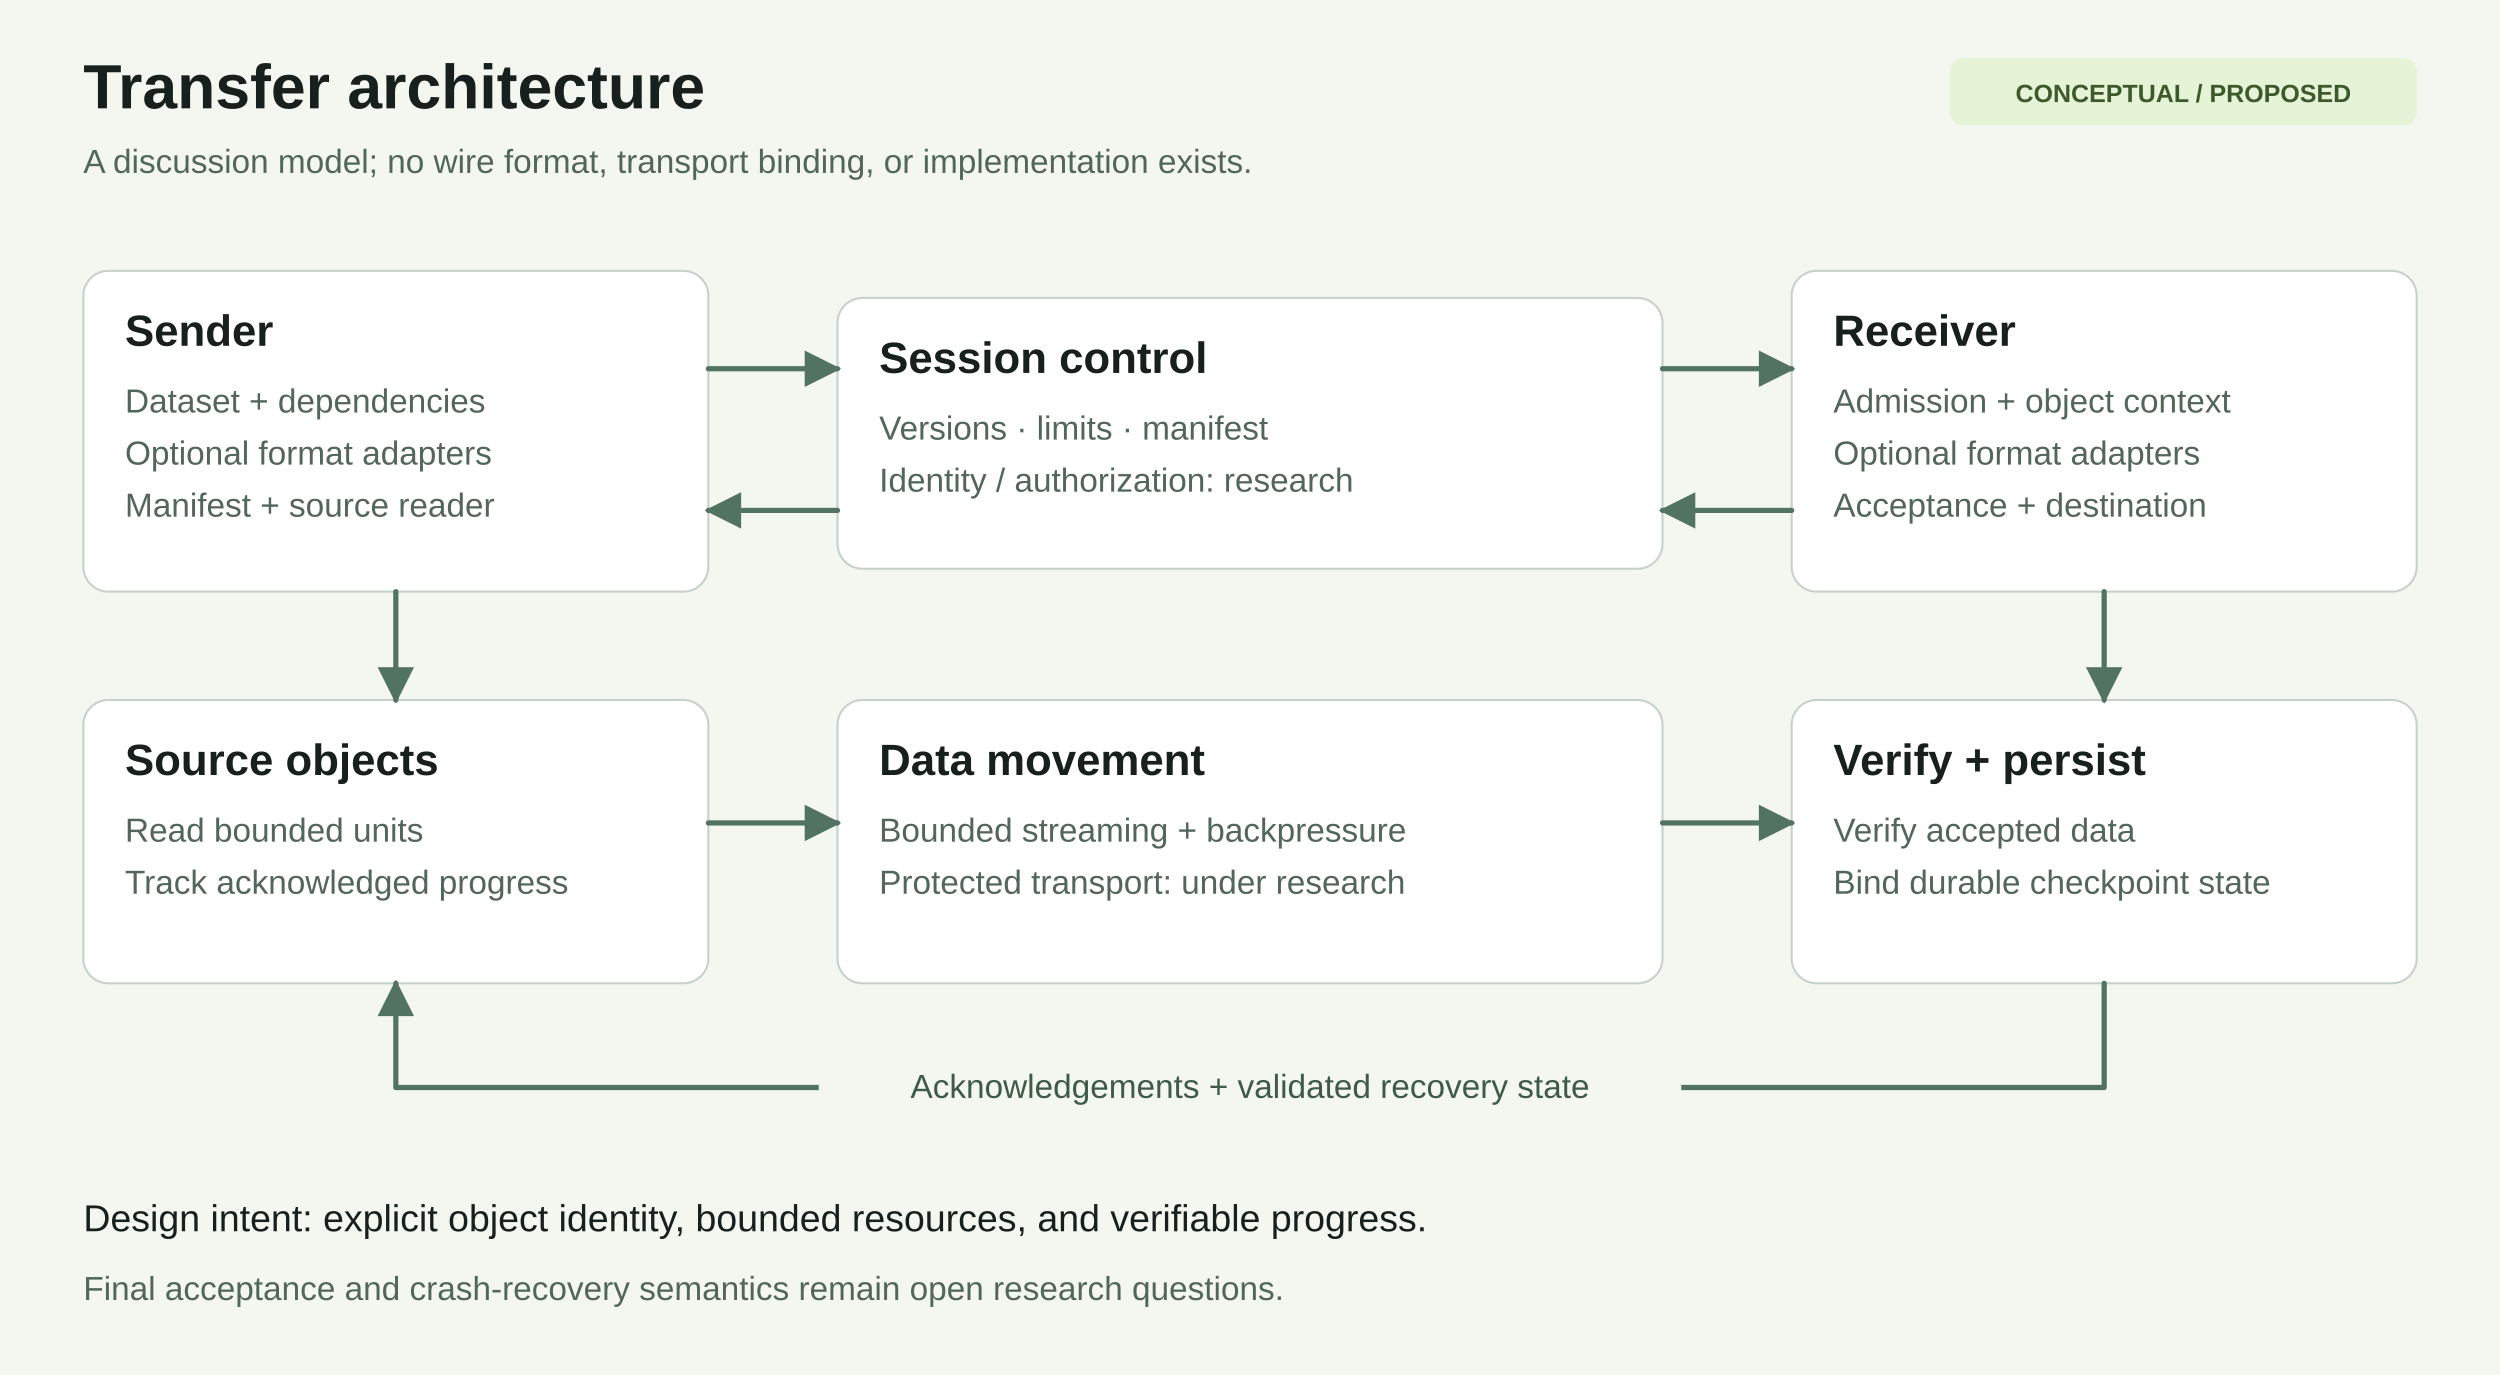
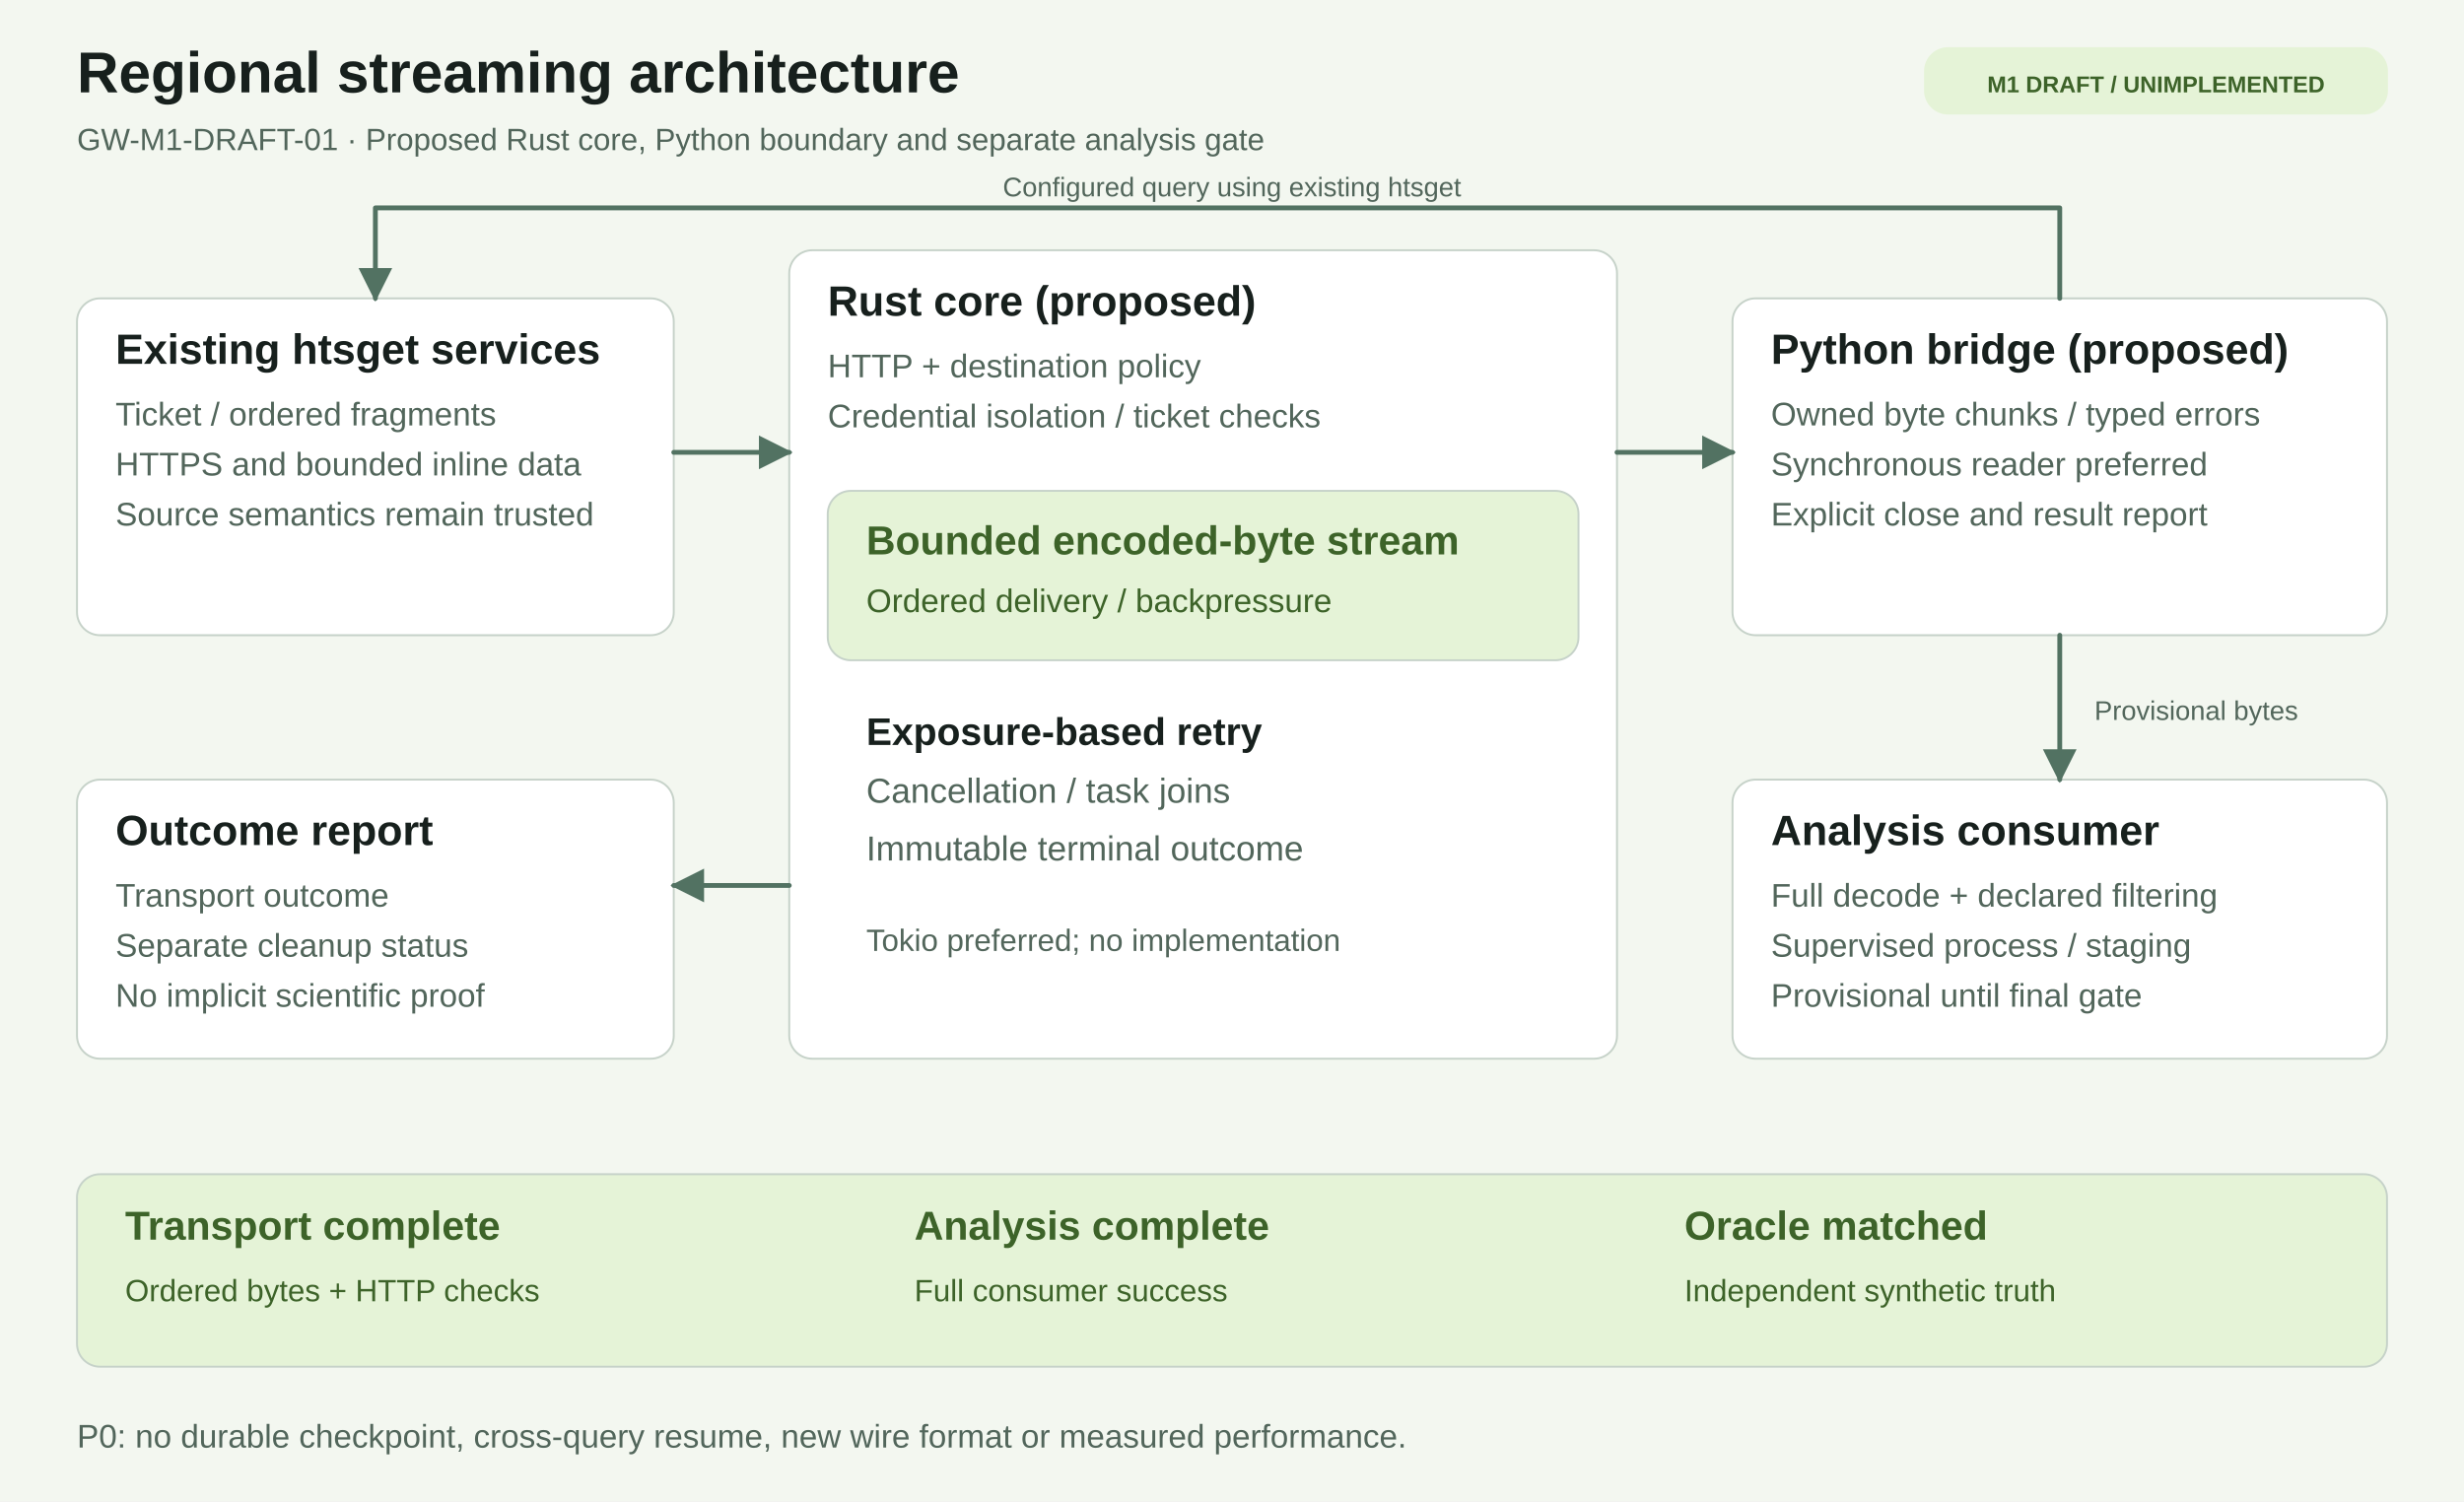
- <svg xmlns="http://www.w3.org/2000/svg" width="1200" height="660" viewBox="0 0 1200 660" role="img" aria-labelledby="title desc">
-   <style>text { font-family: Arial, Helvetica, sans-serif; } path,line { stroke-linecap: round; stroke-linejoin: round; }</style>
-   <rect x="0" y="0" width="1200" height="660" rx="0" fill="#f3f7f0" stroke="none" />
+ <svg xmlns="http://www.w3.org/2000/svg" width="1280" height="780" viewBox="0 0 1280 780" role="img" aria-labelledby="title desc">
+   <style>text { font-family: Arial, Helvetica, sans-serif; } path { stroke-linecap: round; stroke-linejoin: round; }</style>
+   <rect width="1280" height="780" fill="#f3f7f0" />
  <defs>
    <marker id="arrow" viewBox="0 0 10 10" refX="9" refY="5" markerWidth="7" markerHeight="7" orient="auto">
      <path d="M0 0 L10 5 L0 10 Z" fill="#527262" />
    </marker>
  </defs>
-   <text x="40" y="52" font-size="30" fill="#17201d" font-weight="700">Transfer architecture</text>
-   <text x="40" y="83" font-size="16" fill="#52665b" font-weight="400">A discussion model; no wire format, transport binding, or implementation exists.</text>
-   <rect x="936" y="28" width="224" height="32" rx="6" fill="#e5f3d7" stroke="none" />
-   <text x="1048" y="49" font-size="12" fill="#3e592c" font-weight="700" text-anchor="middle">CONCEPTUAL / PROPOSED</text>
-   <rect x="40" y="130" width="300" height="154" rx="12" fill="#ffffff" stroke="#c6d2c9" />
-   <text x="60" y="166" font-size="21" fill="#17201d" font-weight="700">Sender</text>
-   <text x="60" y="198" font-size="16" fill="#52665b" font-weight="400">Dataset + dependencies</text>
-   <text x="60" y="223" font-size="16" fill="#52665b" font-weight="400">Optional format adapters</text>
-   <text x="60" y="248" font-size="16" fill="#52665b" font-weight="400">Manifest + source reader</text>
-   <rect x="860" y="130" width="300" height="154" rx="12" fill="#ffffff" stroke="#c6d2c9" />
-   <text x="880" y="166" font-size="21" fill="#17201d" font-weight="700">Receiver</text>
-   <text x="880" y="198" font-size="16" fill="#52665b" font-weight="400">Admission + object context</text>
-   <text x="880" y="223" font-size="16" fill="#52665b" font-weight="400">Optional format adapters</text>
-   <text x="880" y="248" font-size="16" fill="#52665b" font-weight="400">Acceptance + destination</text>
-   <rect x="402" y="143" width="396" height="130" rx="12" fill="#ffffff" stroke="#c6d2c9" />
-   <text x="422" y="179" font-size="21" fill="#17201d" font-weight="700">Session control</text>
-   <text x="422" y="211" font-size="16" fill="#52665b" font-weight="400">Versions · limits · manifest</text>
-   <text x="422" y="236" font-size="16" fill="#52665b" font-weight="400">Identity / authorization: research</text>
-   <line x1="340" y1="177" x2="402" y2="177" stroke="#527262" stroke-width="2.5" marker-end="url(#arrow)" />
-   <line x1="798" y1="177" x2="860" y2="177" stroke="#527262" stroke-width="2.5" marker-end="url(#arrow)" />
-   <line x1="860" y1="245" x2="798" y2="245" stroke="#527262" stroke-width="2.5" marker-end="url(#arrow)" />
-   <line x1="402" y1="245" x2="340" y2="245" stroke="#527262" stroke-width="2.5" marker-end="url(#arrow)" />
-   <rect x="40" y="336" width="300" height="136" rx="12" fill="#ffffff" stroke="#c6d2c9" />
-   <text x="60" y="372" font-size="21" fill="#17201d" font-weight="700">Source objects</text>
-   <text x="60" y="404" font-size="16" fill="#52665b" font-weight="400">Read bounded units</text>
-   <text x="60" y="429" font-size="16" fill="#52665b" font-weight="400">Track acknowledged progress</text>
-   <rect x="402" y="336" width="396" height="136" rx="12" fill="#ffffff" stroke="#c6d2c9" />
-   <text x="422" y="372" font-size="21" fill="#17201d" font-weight="700">Data movement</text>
-   <text x="422" y="404" font-size="16" fill="#52665b" font-weight="400">Bounded streaming + backpressure</text>
-   <text x="422" y="429" font-size="16" fill="#52665b" font-weight="400">Protected transport: under research</text>
-   <rect x="860" y="336" width="300" height="136" rx="12" fill="#ffffff" stroke="#c6d2c9" />
-   <text x="880" y="372" font-size="21" fill="#17201d" font-weight="700">Verify + persist</text>
-   <text x="880" y="404" font-size="16" fill="#52665b" font-weight="400">Verify accepted data</text>
-   <text x="880" y="429" font-size="16" fill="#52665b" font-weight="400">Bind durable checkpoint state</text>
-   <line x1="190" y1="284" x2="190" y2="336" stroke="#527262" stroke-width="2.5" marker-end="url(#arrow)" />
-   <line x1="1010" y1="284" x2="1010" y2="336" stroke="#527262" stroke-width="2.5" marker-end="url(#arrow)" />
-   <line x1="340" y1="395" x2="402" y2="395" stroke="#527262" stroke-width="2.5" marker-end="url(#arrow)" />
-   <line x1="798" y1="395" x2="860" y2="395" stroke="#527262" stroke-width="2.5" marker-end="url(#arrow)" />
-   <path d="M1010 472 V522 H190 V472" fill="none" stroke="#527262" stroke-width="2.5" marker-end="url(#arrow)" />
-   <rect x="393" y="503" width="414" height="36" rx="4" fill="#f3f7f0" stroke="none" />
-   <text x="600" y="527" font-size="16" fill="#3f5b47" font-weight="400" text-anchor="middle">Acknowledgements + validated recovery state</text>
-   <text x="40" y="591" font-size="18" fill="#17201d" font-weight="400">Design intent: explicit object identity, bounded resources, and verifiable progress.</text>
-   <text x="40" y="624" font-size="16" fill="#52665b" font-weight="400">Final acceptance and crash-recovery semantics remain open research questions.</text>
+   <text x="40" y="48" font-size="30" fill="#17201d" font-weight="700" text-anchor="start">Regional streaming architecture</text>
+   <text x="40" y="78" font-size="16" fill="#52665b" font-weight="400" text-anchor="start">GW-M1-DRAFT-01 · Proposed Rust core, Python boundary and separate analysis gate</text>
+   <rect x="1000" y="25" width="240" height="34" rx="12" fill="#e5f3d7" stroke="#e5f3d7" />
+   <text x="1120" y="48" font-size="12" fill="#3d6329" font-weight="700" text-anchor="middle">M1 DRAFT / UNIMPLEMENTED</text>
+   <rect x="40" y="155" width="310" height="175" rx="12" fill="#ffffff" stroke="#c6d2c9" />
+   <text x="60" y="189" font-size="22" fill="#17201d" font-weight="700" text-anchor="start">Existing htsget services</text>
+   <text x="60" y="221" font-size="17" fill="#52665b" font-weight="400" text-anchor="start">Ticket / ordered fragments</text>
+   <text x="60" y="247" font-size="17" fill="#52665b" font-weight="400" text-anchor="start">HTTPS and bounded inline data</text>
+   <text x="60" y="273" font-size="17" fill="#52665b" font-weight="400" text-anchor="start">Source semantics remain trusted</text>
+   <rect x="410" y="130" width="430" height="420" rx="12" fill="#ffffff" stroke="#c6d2c9" />
+   <text x="430" y="164" font-size="22" fill="#17201d" font-weight="700" text-anchor="start">Rust core (proposed)</text>
+   <text x="430" y="196" font-size="17" fill="#52665b" font-weight="400" text-anchor="start">HTTP + destination policy</text>
+   <text x="430" y="222" font-size="17" fill="#52665b" font-weight="400" text-anchor="start">Credential isolation / ticket checks</text>
+   <rect x="430" y="255" width="390" height="88" rx="12" fill="#e5f3d7" stroke="#c6d2c9" />
+   <text x="450" y="288" font-size="21" fill="#3d6329" font-weight="700" text-anchor="start">Bounded encoded-byte stream</text>
+   <text x="450" y="318" font-size="17" fill="#3d6329" font-weight="400" text-anchor="start">Ordered delivery / backpressure</text>
+   <text x="450" y="387" font-size="20" fill="#17201d" font-weight="700" text-anchor="start">Exposure-based retry</text>
+   <text x="450" y="417" font-size="18" fill="#52665b" font-weight="400" text-anchor="start">Cancellation / task joins</text>
+   <text x="450" y="447" font-size="18" fill="#52665b" font-weight="400" text-anchor="start">Immutable terminal outcome</text>
+   <text x="450" y="494" font-size="16" fill="#52665b" font-weight="400" text-anchor="start">Tokio preferred; no implementation</text>
+   <rect x="900" y="155" width="340" height="175" rx="12" fill="#ffffff" stroke="#c6d2c9" />
+   <text x="920" y="189" font-size="22" fill="#17201d" font-weight="700" text-anchor="start">Python bridge (proposed)</text>
+   <text x="920" y="221" font-size="17" fill="#52665b" font-weight="400" text-anchor="start">Owned byte chunks / typed errors</text>
+   <text x="920" y="247" font-size="17" fill="#52665b" font-weight="400" text-anchor="start">Synchronous reader preferred</text>
+   <text x="920" y="273" font-size="17" fill="#52665b" font-weight="400" text-anchor="start">Explicit close and result report</text>
+   <rect x="900" y="405" width="340" height="145" rx="12" fill="#ffffff" stroke="#c6d2c9" />
+   <text x="920" y="439" font-size="22" fill="#17201d" font-weight="700" text-anchor="start">Analysis consumer</text>
+   <text x="920" y="471" font-size="17" fill="#52665b" font-weight="400" text-anchor="start">Full decode + declared filtering</text>
+   <text x="920" y="497" font-size="17" fill="#52665b" font-weight="400" text-anchor="start">Supervised process / staging</text>
+   <text x="920" y="523" font-size="17" fill="#52665b" font-weight="400" text-anchor="start">Provisional until final gate</text>
+   <rect x="40" y="405" width="310" height="145" rx="12" fill="#ffffff" stroke="#c6d2c9" />
+   <text x="60" y="439" font-size="22" fill="#17201d" font-weight="700" text-anchor="start">Outcome report</text>
+   <text x="60" y="471" font-size="17" fill="#52665b" font-weight="400" text-anchor="start">Transport outcome</text>
+   <text x="60" y="497" font-size="17" fill="#52665b" font-weight="400" text-anchor="start">Separate cleanup status</text>
+   <text x="60" y="523" font-size="17" fill="#52665b" font-weight="400" text-anchor="start">No implicit scientific proof</text>
+   <path d="M350 235 L410 235" fill="none" stroke="#527262" stroke-width="2.5" marker-end="url(#arrow)" />
+   <path d="M840 235 L900 235" fill="none" stroke="#527262" stroke-width="2.5" marker-end="url(#arrow)" />
+   <path d="M1070 330 L1070 405" fill="none" stroke="#527262" stroke-width="2.5" marker-end="url(#arrow)" />
+   <text x="1088" y="374" font-size="14" fill="#52665b" font-weight="400" text-anchor="start">Provisional bytes</text>
+   <path d="M410 460 L350 460" fill="none" stroke="#527262" stroke-width="2.5" marker-end="url(#arrow)" />
+   <path d="M1070 155 V108 H195 V155" fill="none" stroke="#527262" stroke-width="2.5" marker-end="url(#arrow)" />
+   <text x="640" y="102" font-size="14" fill="#52665b" font-weight="400" text-anchor="middle">Configured query using existing htsget</text>
+   <rect x="40" y="610" width="1200" height="100" rx="12" fill="#e5f3d7" stroke="#c6d2c9" />
+   <text x="65" y="644" font-size="21" fill="#3d6329" font-weight="700" text-anchor="start">Transport complete</text>
+   <text x="65" y="676" font-size="16" fill="#3d6329" font-weight="400" text-anchor="start">Ordered bytes + HTTP checks</text>
+   <text x="475" y="644" font-size="21" fill="#3d6329" font-weight="700" text-anchor="start">Analysis complete</text>
+   <text x="475" y="676" font-size="16" fill="#3d6329" font-weight="400" text-anchor="start">Full consumer success</text>
+   <text x="875" y="644" font-size="21" fill="#3d6329" font-weight="700" text-anchor="start">Oracle matched</text>
+   <text x="875" y="676" font-size="16" fill="#3d6329" font-weight="400" text-anchor="start">Independent synthetic truth</text>
+   <text x="40" y="752" font-size="17" fill="#52665b" font-weight="400" text-anchor="start">P0: no durable checkpoint, cross-query resume, new wire format or measured performance.</text>
</svg>
